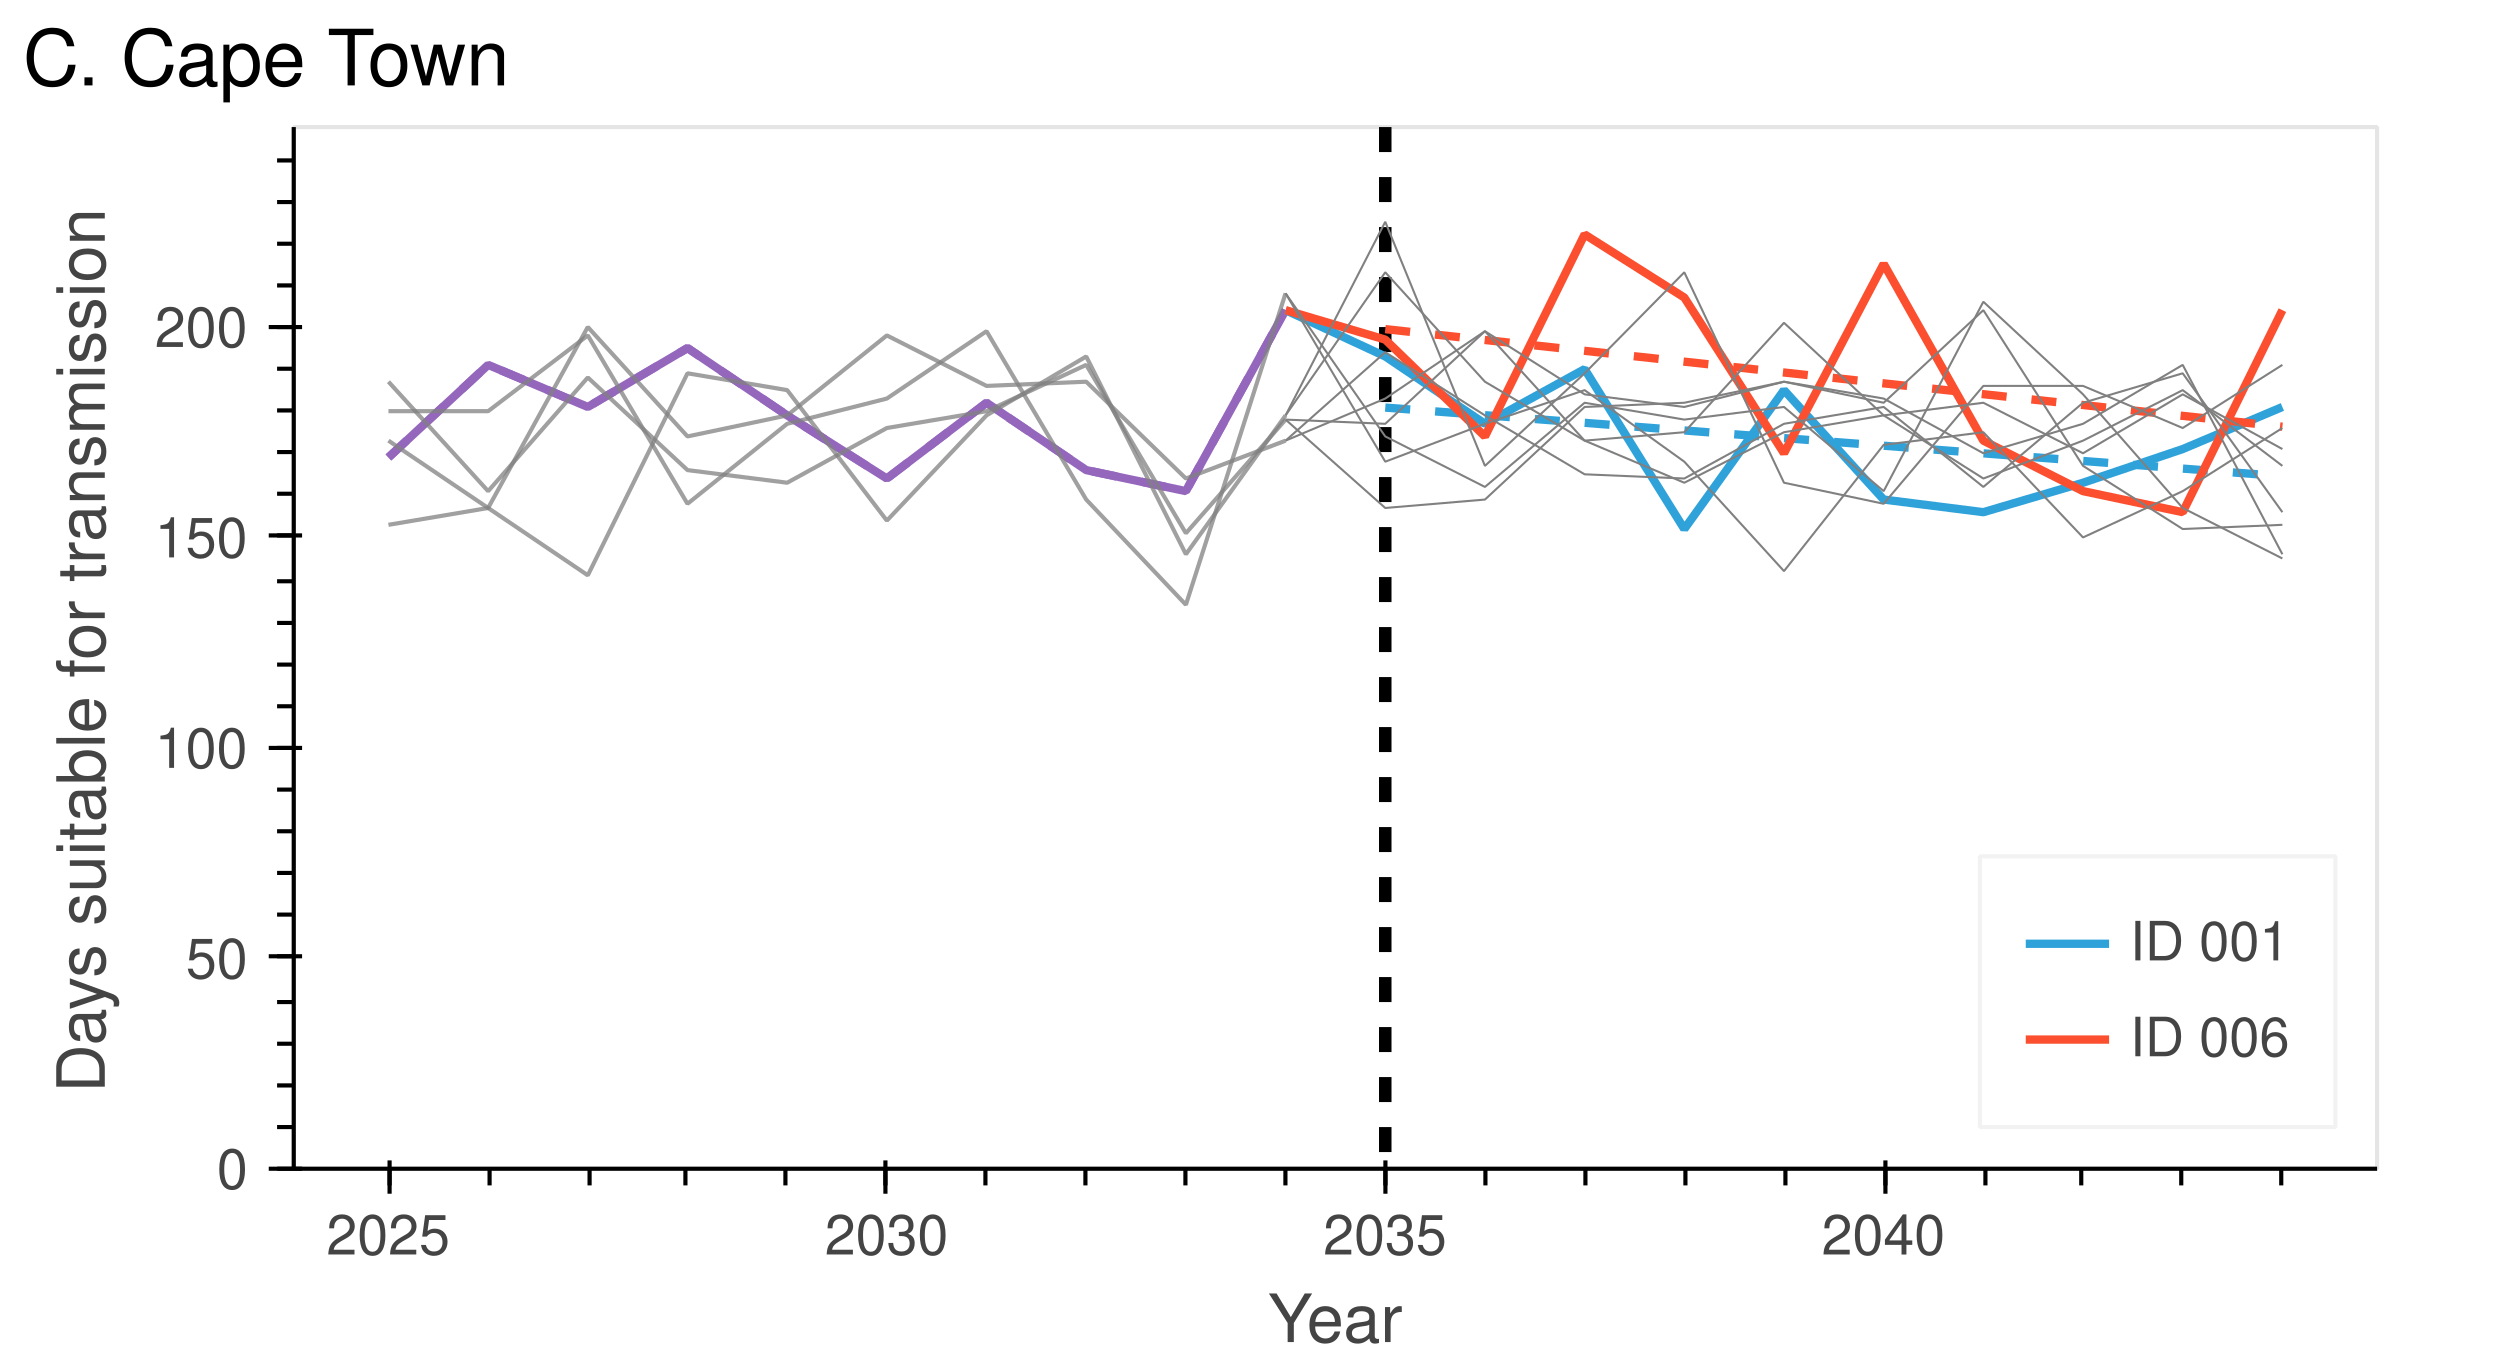
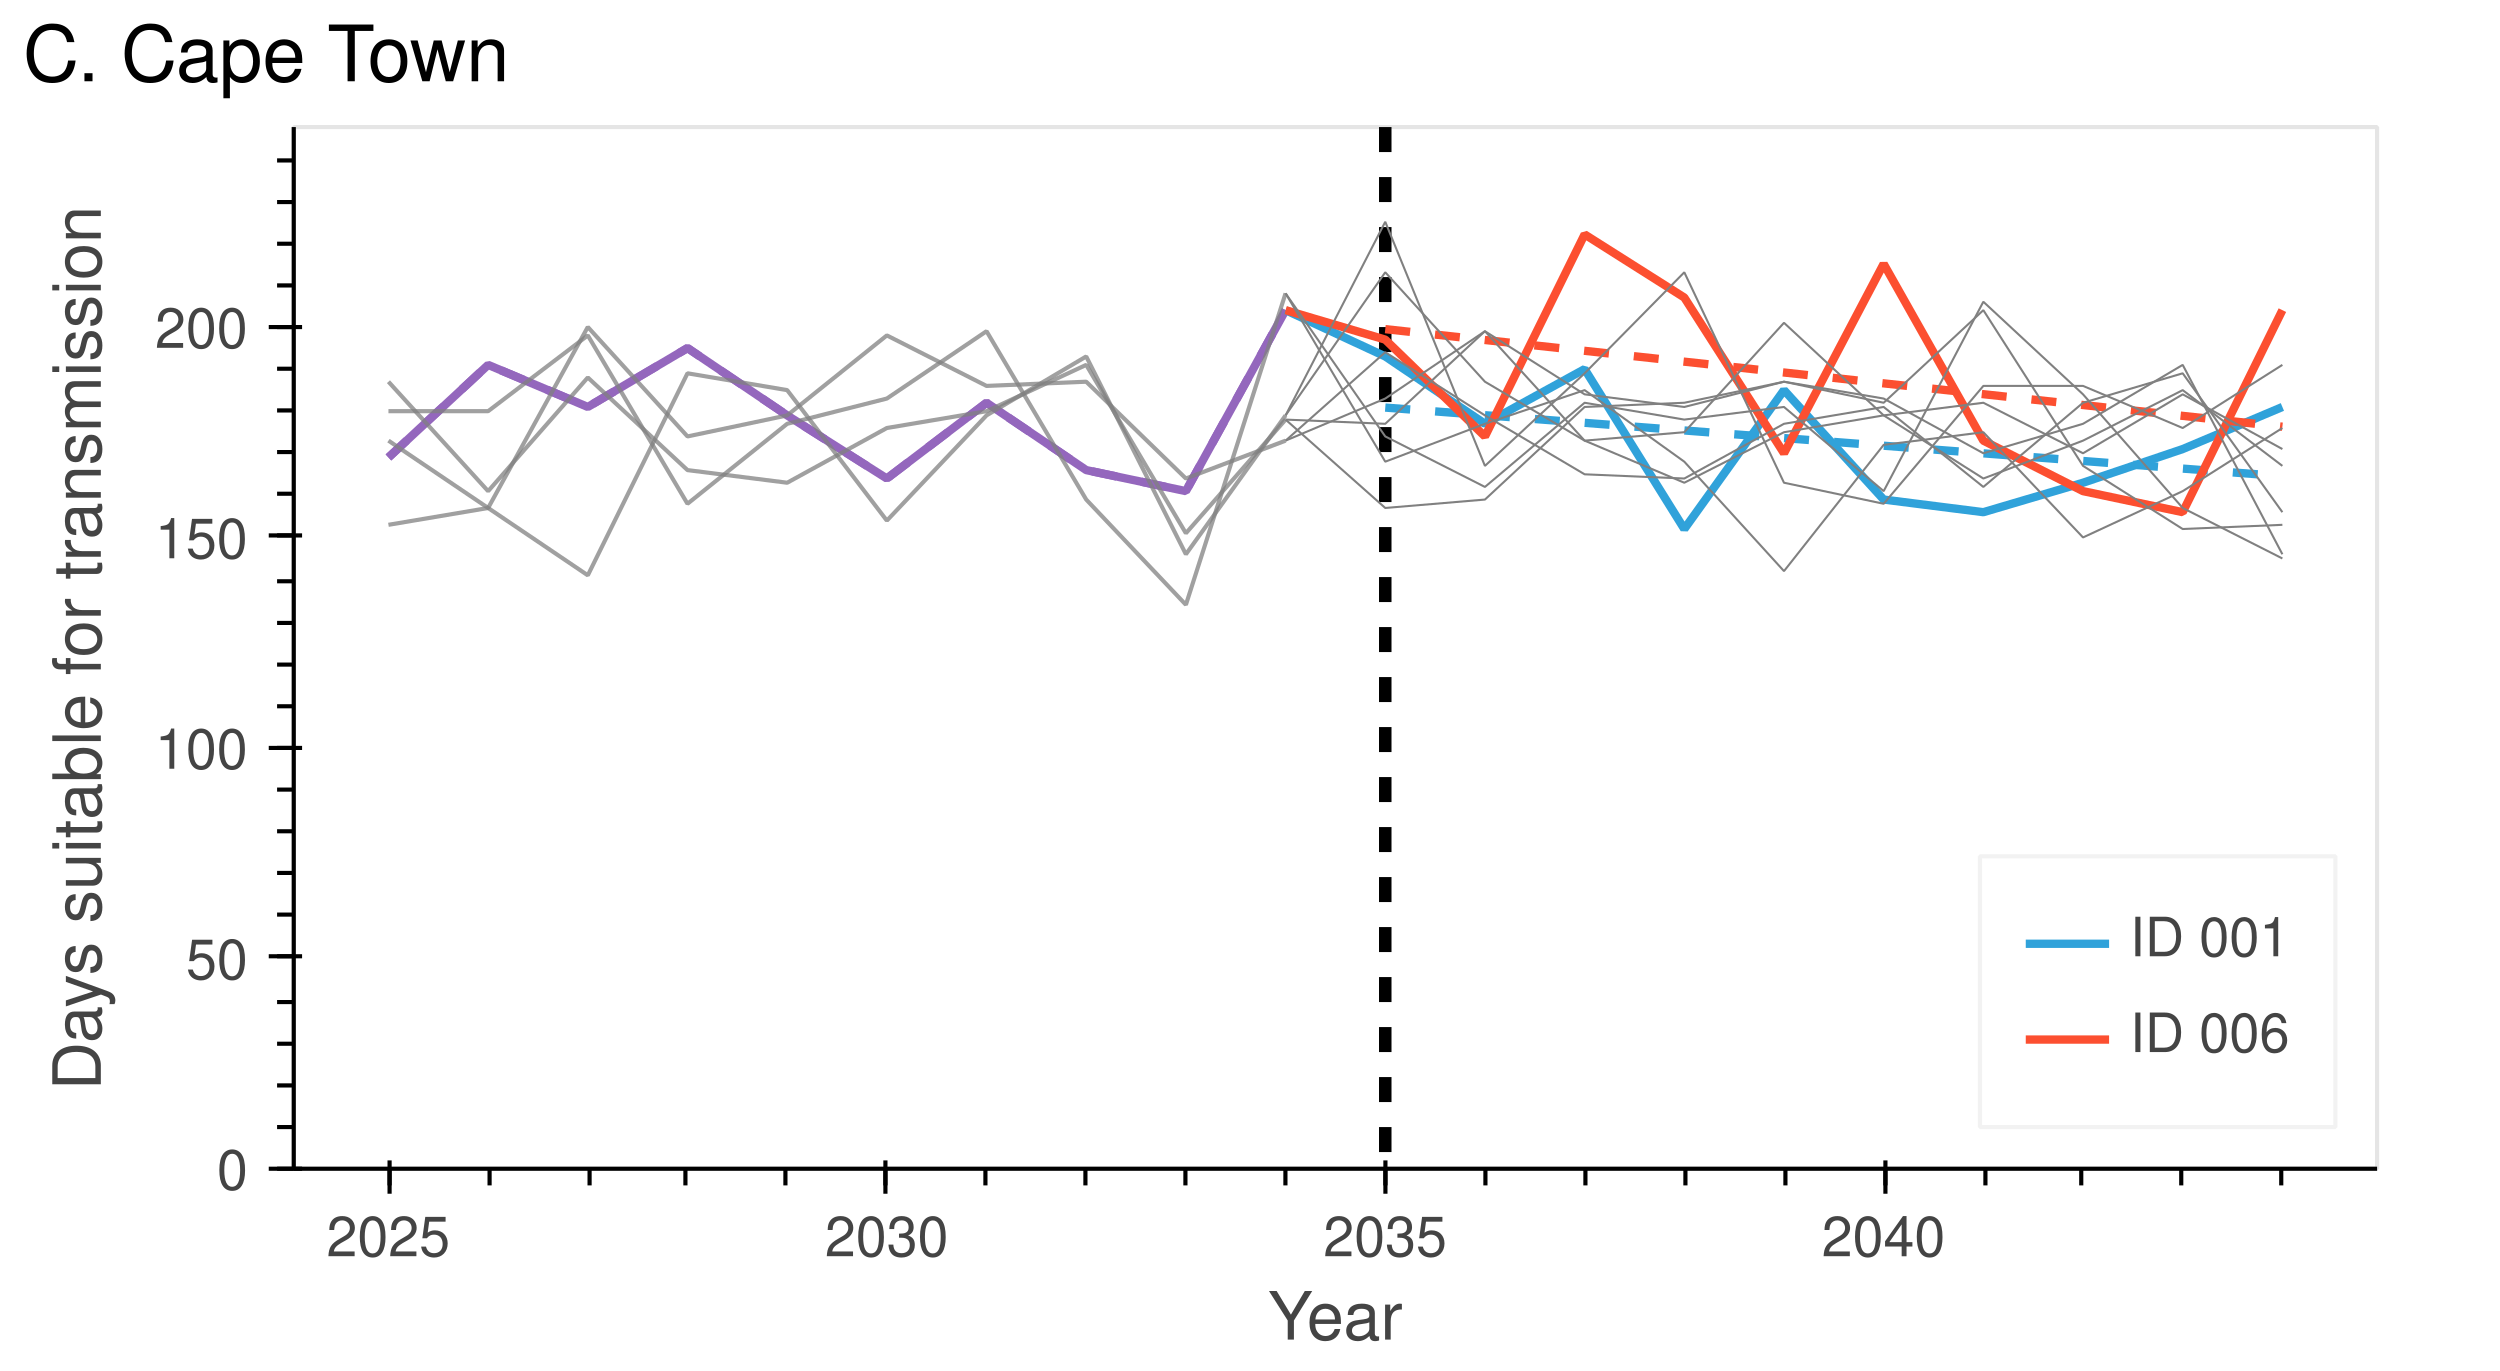
<svg xmlns="http://www.w3.org/2000/svg" version="1.1" width="600" height="329">
  <defs>
-     <clipPath id="gAxUugfsKsVb">
+     <clipPath id="QpvUyqtbtyEk">
      <path fill="none" stroke="none" d="M 70.5 30.5 L 570.5 30.5 L 570.5 280.5 L 70.5 280.5 L 70.5 30.5 Z" />
    </clipPath>
-     <clipPath id="ngaaPDFFcLLJ">
+     <clipPath id="wRgXGTnSdQfU">
      <path fill="none" stroke="none" d="M 70.5 30.5 L 570.5 30.5 L 570.5 280.5 L 70.5 280.5 L 70.5 30.5 Z" />
    </clipPath>
-     <clipPath id="USSZBquXvSoX">
+     <clipPath id="AduXidoHCCOA">
      <path fill="none" stroke="none" d="M 70.5 30.5 L 570.5 30.5 L 570.5 280.5 L 70.5 280.5 L 70.5 30.5 Z" />
    </clipPath>
-     <clipPath id="XOqohSZnnsFh">
+     <clipPath id="rPCnhgRJFAwn">
      <path fill="none" stroke="none" d="M 70.5 30.5 L 570.5 30.5 L 570.5 280.5 L 70.5 280.5 L 70.5 30.5 Z" />
    </clipPath>
-     <clipPath id="udyZofnRSINi">
+     <clipPath id="cHmBlhliIFFg">
      <path fill="none" stroke="none" d="M 70.5 30.5 L 570.5 30.5 L 570.5 280.5 L 70.5 280.5 L 70.5 30.5 Z" />
    </clipPath>
-     <clipPath id="ZigqoQPvHnGE">
+     <clipPath id="JAwksBNdhduq">
      <path fill="none" stroke="none" d="M 70.5 30.5 L 570.5 30.5 L 570.5 280.5 L 70.5 280.5 L 70.5 30.5 Z" />
    </clipPath>
-     <clipPath id="gCqTIkCzJucH">
+     <clipPath id="iEzEoIrNdIbt">
      <path fill="none" stroke="none" d="M 70.5 30.5 L 570.5 30.5 L 570.5 280.5 L 70.5 280.5 L 70.5 30.5 Z" />
    </clipPath>
-     <clipPath id="mOTBtJtICrKr">
+     <clipPath id="tiHMApadlZOl">
      <path fill="none" stroke="none" d="M 70.5 30.5 L 570.5 30.5 L 570.5 280.5 L 70.5 280.5 L 70.5 30.5 Z" />
    </clipPath>
-     <clipPath id="GJCLxWPWuxdn">
+     <clipPath id="FlEqTmNCkxkF">
      <path fill="none" stroke="none" d="M 70.5 30.5 L 570.5 30.5 L 570.5 280.5 L 70.5 280.5 L 70.5 30.5 Z" />
    </clipPath>
-     <clipPath id="QnMTCQDVvkJq">
+     <clipPath id="GrssTMpoxJyM">
      <path fill="none" stroke="none" d="M 70.5 30.5 L 570.5 30.5 L 570.5 280.5 L 70.5 280.5 L 70.5 30.5 Z" />
    </clipPath>
-     <clipPath id="vWxrIzJWrdKN">
+     <clipPath id="DLnCRdcdHMwe">
      <path fill="none" stroke="none" d="M 70.5 30.5 L 570.5 30.5 L 570.5 280.5 L 70.5 280.5 L 70.5 30.5 Z" />
    </clipPath>
-     <clipPath id="WNdcDFegvGCu">
+     <clipPath id="RpQzTcZqWcoT">
      <path fill="none" stroke="none" d="M 70.5 30.5 L 570.5 30.5 L 570.5 280.5 L 70.5 280.5 L 70.5 30.5 Z" />
    </clipPath>
-     <clipPath id="FwGTRPnZnBie">
+     <clipPath id="qfysVoMWDoWT">
      <path fill="none" stroke="none" d="M 70.5 30.5 L 570.5 30.5 L 570.5 280.5 L 70.5 280.5 L 70.5 30.5 Z" />
    </clipPath>
-     <clipPath id="aRLpvtIGWEiM">
+     <clipPath id="akXZNdpFIzUr">
      <path fill="none" stroke="none" d="M 70.5 30.5 L 570.5 30.5 L 570.5 280.5 L 70.5 280.5 L 70.5 30.5 Z" />
    </clipPath>
-     <clipPath id="rVRfTSoqiTyX">
+     <clipPath id="OLTmIkUitNvW">
      <path fill="none" stroke="none" d="M 70.5 30.5 L 570.5 30.5 L 570.5 280.5 L 70.5 280.5 L 70.5 30.5 Z" />
    </clipPath>
-     <clipPath id="LKEmWTSkvpia">
+     <clipPath id="FzuoBpAWnBme">
      <path fill="none" stroke="none" d="M 70.5 30.5 L 570.5 30.5 L 570.5 280.5 L 70.5 280.5 L 70.5 30.5 Z" />
    </clipPath>
-     <clipPath id="iWtgreQgJFGO">
+     <clipPath id="TXgQOtcDSoVL">
      <path fill="none" stroke="none" d="M 70.5 30.5 L 570.5 30.5 L 570.5 280.5 L 70.5 280.5 L 70.5 30.5 Z" />
    </clipPath>
-     <clipPath id="vwmSInUWvmud">
+     <clipPath id="REJtmfmkCiQN">
      <path fill="none" stroke="none" d="M 70.5 30.5 L 570.5 30.5 L 570.5 280.5 L 70.5 280.5 L 70.5 30.5 Z" />
    </clipPath>
-     <clipPath id="kFCGyooGZgdO">
+     <clipPath id="NXGSpqTFbKlk">
      <path fill="none" stroke="none" d="M 70.5 30.5 L 570.5 30.5 L 570.5 280.5 L 70.5 280.5 L 70.5 30.5 Z" />
    </clipPath>
-     <clipPath id="uTRaxWLHzqPJ">
+     <clipPath id="XTKPKsMMMJzH">
      <path fill="none" stroke="none" d="M 70.5 30.5 L 570.5 30.5 L 570.5 280.5 L 70.5 280.5 L 70.5 30.5 Z" />
    </clipPath>
-     <clipPath id="eBxxplSbbcSp">
+     <clipPath id="yEuENJWREwlP">
      <path fill="none" stroke="none" d="M 70.5 30.5 L 570.5 30.5 L 570.5 280.5 L 70.5 280.5 L 70.5 30.5 Z" />
    </clipPath>
-     <clipPath id="wTdZoJNZqKWb">
+     <clipPath id="rPLvyhPluebm">
      <path fill="none" stroke="none" d="M 70.5 30.5 L 570.5 30.5 L 570.5 280.5 L 70.5 280.5 L 70.5 30.5 Z" />
    </clipPath>
-     <clipPath id="qkUKTXMGsEFp">
+     <clipPath id="WEJnwKTsNgSg">
      <path fill="none" stroke="none" d="M 70.5 30.5 L 570.5 30.5 L 570.5 280.5 L 70.5 280.5 L 70.5 30.5 Z" />
    </clipPath>
  </defs>
  <path fill="none" stroke="#e5e5e5" paint-order="fill" d="M 70.5 30.5 L 570.5 30.5 L 570.5 280.5 L 70.5 280.5 L 70.5 30.5 Z" stroke-linejoin="bevel" stroke-miterlimit="10" />
-   <path fill="none" stroke="black" paint-order="fill" d="M 332.462 30.5 L 332.462 280.5" stroke-linejoin="bevel" stroke-miterlimit="10" stroke-width="3" stroke-dasharray="6" clip-path="url(#USSZBquXvSoX)" />
-   <path fill="none" stroke="#9467bd" paint-order="fill" d="M 93.227 109.793 L 117.151 87.571 L 141.074 97.672 L 164.998 83.53 L 188.921 99.692 L 212.844 114.843 L 236.768 96.662 L 260.691 112.823 L 284.615 117.874 L 308.538 74.439" stroke-linejoin="bevel" stroke-miterlimit="10" stroke-width="2" clip-path="url(#XOqohSZnnsFh)" />
-   <path fill="none" stroke="#9467bd" paint-order="fill" d="M 93.227 109.793 L 117.151 87.571 L 141.074 97.672 L 164.998 83.53 L 188.921 99.692 L 212.844 114.843 L 236.768 96.662 L 260.691 112.823 L 284.615 117.874 L 308.538 74.439" stroke-linejoin="bevel" stroke-miterlimit="10" stroke-width="2" stroke-dasharray="6" clip-path="url(#udyZofnRSINi)" />
-   <path fill="none" stroke="#30a2da" paint-order="fill" d="M 308.538 74.439 L 332.462 85.551 L 356.385 101.712 L 380.309 88.581 L 404.232 126.965 L 428.156 93.631 L 452.079 119.894 L 476.002 122.924 L 499.926 115.854 L 523.849 107.773 L 547.773 97.672" stroke-linejoin="bevel" stroke-miterlimit="10" stroke-width="2" clip-path="url(#ZigqoQPvHnGE)" />
-   <path fill="none" stroke="#30a2da" paint-order="fill" d="M 332.462 97.819 L 356.385 99.649 L 380.309 101.479 L 404.232 103.31 L 428.156 105.14 L 452.079 106.971 L 476.002 108.801 L 499.926 110.632 L 523.849 112.462 L 547.773 114.292" stroke-linejoin="bevel" stroke-miterlimit="10" stroke-width="2" stroke-dasharray="6" clip-path="url(#gCqTIkCzJucH)" />
-   <path fill="none" stroke="#fc4f30" paint-order="fill" d="M 308.538 74.439 L 332.462 81.51 L 356.385 104.742 L 380.309 56.258 L 404.232 71.409 L 428.156 108.783 L 452.079 63.328 L 476.002 105.753 L 499.926 117.874 L 523.849 122.924 L 547.773 74.439" stroke-linejoin="bevel" stroke-miterlimit="10" stroke-width="2" clip-path="url(#mOTBtJtICrKr)" />
-   <path fill="none" stroke="#fc4f30" paint-order="fill" d="M 332.462 78.994 L 356.385 81.596 L 380.309 84.198 L 404.232 86.799 L 428.156 89.401 L 452.079 92.003 L 476.002 94.605 L 499.926 97.206 L 523.849 99.808 L 547.773 102.41" stroke-linejoin="bevel" stroke-miterlimit="10" stroke-width="2" stroke-dasharray="6" clip-path="url(#GJCLxWPWuxdn)" />
-   <path fill="none" stroke="rgb(128,128,128)" paint-order="fill" d="M 93.227 98.682 L 117.151 98.682 L 141.074 80.5 L 164.998 120.904 L 188.921 101.712 L 212.844 95.652 L 236.768 79.49 L 260.691 119.894 L 284.615 145.146 L 308.538 70.399" stroke-opacity="0.749" stroke-linejoin="bevel" stroke-miterlimit="10" clip-path="url(#QnMTCQDVvkJq)" />
-   <path fill="none" stroke="grey" paint-order="fill" d="M 308.538 70.399 L 332.462 110.803 L 356.385 101.712 L 380.309 93.631 L 404.232 110.803 L 428.156 137.066 L 452.079 106.763 L 476.002 103.732 L 499.926 128.985 L 523.849 117.874 L 547.773 102.722" stroke-linejoin="bevel" stroke-miterlimit="10" stroke-width="0.5" clip-path="url(#vWxrIzJWrdKN)" />
-   <path fill="none" stroke="grey" paint-order="fill" d="M 308.538 70.399 L 332.462 104.742 L 356.385 116.864 L 380.309 96.662 L 404.232 100.702 L 428.156 97.672 L 452.079 117.874 L 476.002 72.419 L 499.926 94.641 L 523.849 121.914 L 547.773 134.035" stroke-linejoin="bevel" stroke-miterlimit="10" stroke-width="0.5" clip-path="url(#WNdcDFegvGCu)" />
-   <path fill="none" stroke="rgb(128,128,128)" paint-order="fill" d="M 93.227 91.611 L 117.151 117.874 L 141.074 90.601 L 164.998 112.823 L 188.921 115.854 L 212.844 102.722 L 236.768 98.682 L 260.691 87.571 L 284.615 127.975 L 308.538 100.702" stroke-opacity="0.749" stroke-linejoin="bevel" stroke-miterlimit="10" clip-path="url(#FwGTRPnZnBie)" />
-   <path fill="none" stroke="grey" paint-order="fill" d="M 308.538 100.702 L 332.462 101.712 L 356.385 79.49 L 380.309 94.641 L 404.232 97.672 L 428.156 91.611 L 452.079 96.662 L 476.002 74.439 L 499.926 111.813 L 523.849 126.965 L 547.773 125.955" stroke-linejoin="bevel" stroke-miterlimit="10" stroke-width="0.5" clip-path="url(#aRLpvtIGWEiM)" />
-   <path fill="none" stroke="grey" paint-order="fill" d="M 308.538 100.702 L 332.462 121.914 L 356.385 119.894 L 380.309 97.672 L 404.232 96.662 L 428.156 91.611 L 452.079 95.652 L 476.002 108.783 L 499.926 101.712 L 523.849 87.571 L 547.773 133.025" stroke-linejoin="bevel" stroke-miterlimit="10" stroke-width="0.5" clip-path="url(#rVRfTSoqiTyX)" />
-   <path fill="none" stroke="rgb(128,128,128)" paint-order="fill" d="M 93.227 125.955 L 117.151 121.914 L 141.074 78.48 L 164.998 104.742 L 188.921 99.692 L 212.844 80.5 L 236.768 92.621 L 260.691 91.611 L 284.615 114.843 L 308.538 105.753" stroke-opacity="0.749" stroke-linejoin="bevel" stroke-miterlimit="10" clip-path="url(#LKEmWTSkvpia)" />
-   <path fill="none" stroke="grey" paint-order="fill" d="M 308.538 105.753 L 332.462 84.54 L 356.385 99.692 L 380.309 113.833 L 404.232 114.843 L 428.156 101.712 L 452.079 97.672 L 476.002 116.864 L 499.926 96.662 L 523.849 89.591 L 547.773 122.924" stroke-linejoin="bevel" stroke-miterlimit="10" stroke-width="0.5" clip-path="url(#iWtgreQgJFGO)" />
-   <path fill="none" stroke="grey" paint-order="fill" d="M 308.538 105.753 L 332.462 95.652 L 356.385 79.49 L 380.309 105.753 L 404.232 115.854 L 428.156 103.732 L 452.079 99.692 L 476.002 96.662 L 499.926 108.783 L 523.849 94.641 L 547.773 107.773" stroke-linejoin="bevel" stroke-miterlimit="10" stroke-width="0.5" clip-path="url(#vwmSInUWvmud)" />
-   <path fill="none" stroke="rgb(128,128,128)" paint-order="fill" d="M 93.227 105.753 L 117.151 121.914 L 141.074 138.076 L 164.998 89.591 L 188.921 93.631 L 212.844 124.944 L 236.768 99.692 L 260.691 85.551 L 284.615 133.025 L 308.538 99.692" stroke-opacity="0.749" stroke-linejoin="bevel" stroke-miterlimit="10" clip-path="url(#kFCGyooGZgdO)" />
-   <path fill="none" stroke="grey" paint-order="fill" d="M 308.538 99.692 L 332.462 53.227 L 356.385 111.813 L 380.309 89.591 L 404.232 65.348 L 428.156 115.854 L 452.079 120.904 L 476.002 92.621 L 499.926 92.621 L 523.849 102.722 L 547.773 87.571" stroke-linejoin="bevel" stroke-miterlimit="10" stroke-width="0.5" clip-path="url(#uTRaxWLHzqPJ)" />
-   <path fill="none" stroke="grey" paint-order="fill" d="M 308.538 99.692 L 332.462 65.348 L 356.385 91.611 L 380.309 105.753 L 404.232 103.732 L 428.156 77.47 L 452.079 99.692 L 476.002 114.843 L 499.926 105.753 L 523.849 93.631 L 547.773 111.813" stroke-linejoin="bevel" stroke-miterlimit="10" stroke-width="0.5" clip-path="url(#eBxxplSbbcSp)" />
+   <path fill="none" stroke="black" paint-order="fill" d="M 332.462 30.5 L 332.462 280.5" stroke-linejoin="bevel" stroke-miterlimit="10" stroke-width="3" stroke-dasharray="6" clip-path="url(#AduXidoHCCOA)" />
+   <path fill="none" stroke="#9467bd" paint-order="fill" d="M 93.227 109.793 L 117.151 87.571 L 141.074 97.672 L 164.998 83.53 L 188.921 99.692 L 212.844 114.843 L 236.768 96.662 L 260.691 112.823 L 284.615 117.874 L 308.538 74.439" stroke-linejoin="bevel" stroke-miterlimit="10" stroke-width="2" clip-path="url(#rPCnhgRJFAwn)" />
+   <path fill="none" stroke="#9467bd" paint-order="fill" d="M 93.227 109.793 L 117.151 87.571 L 141.074 97.672 L 164.998 83.53 L 188.921 99.692 L 212.844 114.843 L 236.768 96.662 L 260.691 112.823 L 284.615 117.874 L 308.538 74.439" stroke-linejoin="bevel" stroke-miterlimit="10" stroke-width="2" stroke-dasharray="6" clip-path="url(#cHmBlhliIFFg)" />
+   <path fill="none" stroke="#30a2da" paint-order="fill" d="M 308.538 74.439 L 332.462 85.551 L 356.385 101.712 L 380.309 88.581 L 404.232 126.965 L 428.156 93.631 L 452.079 119.894 L 476.002 122.924 L 499.926 115.854 L 523.849 107.773 L 547.773 97.672" stroke-linejoin="bevel" stroke-miterlimit="10" stroke-width="2" clip-path="url(#JAwksBNdhduq)" />
+   <path fill="none" stroke="#30a2da" paint-order="fill" d="M 332.462 97.819 L 356.385 99.649 L 380.309 101.479 L 404.232 103.31 L 428.156 105.14 L 452.079 106.971 L 476.002 108.801 L 499.926 110.632 L 523.849 112.462 L 547.773 114.292" stroke-linejoin="bevel" stroke-miterlimit="10" stroke-width="2" stroke-dasharray="6" clip-path="url(#iEzEoIrNdIbt)" />
+   <path fill="none" stroke="#fc4f30" paint-order="fill" d="M 308.538 74.439 L 332.462 81.51 L 356.385 104.742 L 380.309 56.258 L 404.232 71.409 L 428.156 108.783 L 452.079 63.328 L 476.002 105.753 L 499.926 117.874 L 523.849 122.924 L 547.773 74.439" stroke-linejoin="bevel" stroke-miterlimit="10" stroke-width="2" clip-path="url(#tiHMApadlZOl)" />
+   <path fill="none" stroke="#fc4f30" paint-order="fill" d="M 332.462 78.994 L 356.385 81.596 L 380.309 84.198 L 404.232 86.799 L 428.156 89.401 L 452.079 92.003 L 476.002 94.605 L 499.926 97.206 L 523.849 99.808 L 547.773 102.41" stroke-linejoin="bevel" stroke-miterlimit="10" stroke-width="2" stroke-dasharray="6" clip-path="url(#FlEqTmNCkxkF)" />
+   <path fill="none" stroke="rgb(128,128,128)" paint-order="fill" d="M 93.227 98.682 L 117.151 98.682 L 141.074 80.5 L 164.998 120.904 L 188.921 101.712 L 212.844 95.652 L 236.768 79.49 L 260.691 119.894 L 284.615 145.146 L 308.538 70.399" stroke-opacity="0.749" stroke-linejoin="bevel" stroke-miterlimit="10" clip-path="url(#GrssTMpoxJyM)" />
+   <path fill="none" stroke="grey" paint-order="fill" d="M 308.538 70.399 L 332.462 110.803 L 356.385 101.712 L 380.309 93.631 L 404.232 110.803 L 428.156 137.066 L 452.079 106.763 L 476.002 103.732 L 499.926 128.985 L 523.849 117.874 L 547.773 102.722" stroke-linejoin="bevel" stroke-miterlimit="10" stroke-width="0.5" clip-path="url(#DLnCRdcdHMwe)" />
+   <path fill="none" stroke="grey" paint-order="fill" d="M 308.538 70.399 L 332.462 104.742 L 356.385 116.864 L 380.309 96.662 L 404.232 100.702 L 428.156 97.672 L 452.079 117.874 L 476.002 72.419 L 499.926 94.641 L 523.849 121.914 L 547.773 134.035" stroke-linejoin="bevel" stroke-miterlimit="10" stroke-width="0.5" clip-path="url(#RpQzTcZqWcoT)" />
+   <path fill="none" stroke="rgb(128,128,128)" paint-order="fill" d="M 93.227 91.611 L 117.151 117.874 L 141.074 90.601 L 164.998 112.823 L 188.921 115.854 L 212.844 102.722 L 236.768 98.682 L 260.691 87.571 L 284.615 127.975 L 308.538 100.702" stroke-opacity="0.749" stroke-linejoin="bevel" stroke-miterlimit="10" clip-path="url(#qfysVoMWDoWT)" />
+   <path fill="none" stroke="grey" paint-order="fill" d="M 308.538 100.702 L 332.462 101.712 L 356.385 79.49 L 380.309 94.641 L 404.232 97.672 L 428.156 91.611 L 452.079 96.662 L 476.002 74.439 L 499.926 111.813 L 523.849 126.965 L 547.773 125.955" stroke-linejoin="bevel" stroke-miterlimit="10" stroke-width="0.5" clip-path="url(#akXZNdpFIzUr)" />
+   <path fill="none" stroke="grey" paint-order="fill" d="M 308.538 100.702 L 332.462 121.914 L 356.385 119.894 L 380.309 97.672 L 404.232 96.662 L 428.156 91.611 L 452.079 95.652 L 476.002 108.783 L 499.926 101.712 L 523.849 87.571 L 547.773 133.025" stroke-linejoin="bevel" stroke-miterlimit="10" stroke-width="0.5" clip-path="url(#OLTmIkUitNvW)" />
+   <path fill="none" stroke="rgb(128,128,128)" paint-order="fill" d="M 93.227 125.955 L 117.151 121.914 L 141.074 78.48 L 164.998 104.742 L 188.921 99.692 L 212.844 80.5 L 236.768 92.621 L 260.691 91.611 L 284.615 114.843 L 308.538 105.753" stroke-opacity="0.749" stroke-linejoin="bevel" stroke-miterlimit="10" clip-path="url(#FzuoBpAWnBme)" />
+   <path fill="none" stroke="grey" paint-order="fill" d="M 308.538 105.753 L 332.462 84.54 L 356.385 99.692 L 380.309 113.833 L 404.232 114.843 L 428.156 101.712 L 452.079 97.672 L 476.002 116.864 L 499.926 96.662 L 523.849 89.591 L 547.773 122.924" stroke-linejoin="bevel" stroke-miterlimit="10" stroke-width="0.5" clip-path="url(#TXgQOtcDSoVL)" />
+   <path fill="none" stroke="grey" paint-order="fill" d="M 308.538 105.753 L 332.462 95.652 L 356.385 79.49 L 380.309 105.753 L 404.232 115.854 L 428.156 103.732 L 452.079 99.692 L 476.002 96.662 L 499.926 108.783 L 523.849 94.641 L 547.773 107.773" stroke-linejoin="bevel" stroke-miterlimit="10" stroke-width="0.5" clip-path="url(#REJtmfmkCiQN)" />
+   <path fill="none" stroke="rgb(128,128,128)" paint-order="fill" d="M 93.227 105.753 L 117.151 121.914 L 141.074 138.076 L 164.998 89.591 L 188.921 93.631 L 212.844 124.944 L 236.768 99.692 L 260.691 85.551 L 284.615 133.025 L 308.538 99.692" stroke-opacity="0.749" stroke-linejoin="bevel" stroke-miterlimit="10" clip-path="url(#NXGSpqTFbKlk)" />
+   <path fill="none" stroke="grey" paint-order="fill" d="M 308.538 99.692 L 332.462 53.227 L 356.385 111.813 L 380.309 89.591 L 404.232 65.348 L 428.156 115.854 L 452.079 120.904 L 476.002 92.621 L 499.926 92.621 L 523.849 102.722 L 547.773 87.571" stroke-linejoin="bevel" stroke-miterlimit="10" stroke-width="0.5" clip-path="url(#XTKPKsMMMJzH)" />
+   <path fill="none" stroke="grey" paint-order="fill" d="M 308.538 99.692 L 332.462 65.348 L 356.385 91.611 L 380.309 105.753 L 404.232 103.732 L 428.156 77.47 L 452.079 99.692 L 476.002 114.843 L 499.926 105.753 L 523.849 93.631 L 547.773 111.813" stroke-linejoin="bevel" stroke-miterlimit="10" stroke-width="0.5" clip-path="url(#yEuENJWREwlP)" />
  <path fill="none" stroke="black" paint-order="fill" d="M 70.5 280.5 L 570.5 280.5" stroke-linejoin="bevel" stroke-miterlimit="10" />
  <path fill="none" stroke="black" paint-order="fill" d="M 93.5 286.5 L 93.5 278.5 M 212.5 286.5 L 212.5 278.5 M 332.5 286.5 L 332.5 278.5 M 452.5 286.5 L 452.5 278.5" stroke-linejoin="bevel" stroke-miterlimit="10" />
  <path fill="none" stroke="black" paint-order="fill" d="M 93.5 284.5 L 93.5 280.5 M 117.5 284.5 L 117.5 280.5 M 141.5 284.5 L 141.5 280.5 M 164.5 284.5 L 164.5 280.5 M 188.5 284.5 L 188.5 280.5 M 212.5 284.5 L 212.5 280.5 M 236.5 284.5 L 236.5 280.5 M 260.5 284.5 L 260.5 280.5 M 284.5 284.5 L 284.5 280.5 M 308.5 284.5 L 308.5 280.5 M 332.5 284.5 L 332.5 280.5 M 356.5 284.5 L 356.5 280.5 M 380.5 284.5 L 380.5 280.5 M 404.5 284.5 L 404.5 280.5 M 428.5 284.5 L 428.5 280.5 M 452.5 284.5 L 452.5 280.5 M 476.5 284.5 L 476.5 280.5 M 499.5 284.5 L 499.5 280.5 M 523.5 284.5 L 523.5 280.5 M 547.5 284.5 L 547.5 280.5" stroke-linejoin="bevel" stroke-miterlimit="10" />
-   <text fill="#444444" stroke="none" font-family="helvetica" font-size="10pt" font-style="normal" font-weight="normal" text-decoration="normal" x="77.827" y="300.594" text-anchor="start" dominant-baseline="alphabetic" transform="matrix(1, 0, 0, 1, 0.5, 0.5)">2025</text>
-   <text fill="none" stroke="rgb(0,0,0)" font-family="helvetica" font-size="10pt" font-style="normal" font-weight="normal" text-decoration="normal" x="77.827" y="300.594" text-anchor="start" dominant-baseline="alphabetic" transform="matrix(1, 0, 0, 1, 0.5, 0.5)" stroke-opacity="0" stroke-linejoin="bevel" stroke-miterlimit="10">2025</text>
-   <text fill="#444444" stroke="none" font-family="helvetica" font-size="10pt" font-style="normal" font-weight="normal" text-decoration="normal" x="197.444" y="300.594" text-anchor="start" dominant-baseline="alphabetic" transform="matrix(1, 0, 0, 1, 0.5, 0.5)">2030</text>
-   <text fill="none" stroke="rgb(0,0,0)" font-family="helvetica" font-size="10pt" font-style="normal" font-weight="normal" text-decoration="normal" x="197.444" y="300.594" text-anchor="start" dominant-baseline="alphabetic" transform="matrix(1, 0, 0, 1, 0.5, 0.5)" stroke-opacity="0" stroke-linejoin="bevel" stroke-miterlimit="10">2030</text>
-   <text fill="#444444" stroke="none" font-family="helvetica" font-size="10pt" font-style="normal" font-weight="normal" text-decoration="normal" x="317.062" y="300.594" text-anchor="start" dominant-baseline="alphabetic" transform="matrix(1, 0, 0, 1, 0.5, 0.5)">2035</text>
-   <text fill="none" stroke="rgb(0,0,0)" font-family="helvetica" font-size="10pt" font-style="normal" font-weight="normal" text-decoration="normal" x="317.062" y="300.594" text-anchor="start" dominant-baseline="alphabetic" transform="matrix(1, 0, 0, 1, 0.5, 0.5)" stroke-opacity="0" stroke-linejoin="bevel" stroke-miterlimit="10">2035</text>
-   <text fill="#444444" stroke="none" font-family="helvetica" font-size="10pt" font-style="normal" font-weight="normal" text-decoration="normal" x="436.679" y="300.594" text-anchor="start" dominant-baseline="alphabetic" transform="matrix(1, 0, 0, 1, 0.5, 0.5)">2040</text>
-   <text fill="none" stroke="rgb(0,0,0)" font-family="helvetica" font-size="10pt" font-style="normal" font-weight="normal" text-decoration="normal" x="436.679" y="300.594" text-anchor="start" dominant-baseline="alphabetic" transform="matrix(1, 0, 0, 1, 0.5, 0.5)" stroke-opacity="0" stroke-linejoin="bevel" stroke-miterlimit="10">2040</text>
-   <text fill="#444444" stroke="none" font-family="helvetica" font-size="12pt" font-style="normal" font-weight="normal" text-decoration="normal" x="303.833" y="321.594" text-anchor="start" dominant-baseline="alphabetic" transform="matrix(1, 0, 0, 1, 0.5, 0.5)">Year</text>
-   <text fill="none" stroke="rgb(0,0,0)" font-family="helvetica" font-size="12pt" font-style="normal" font-weight="normal" text-decoration="normal" x="303.833" y="321.594" text-anchor="start" dominant-baseline="alphabetic" transform="matrix(1, 0, 0, 1, 0.5, 0.5)" stroke-opacity="0" stroke-linejoin="bevel" stroke-miterlimit="10">Year</text>
+   <text fill="#444444" stroke="none" font-family="helvetica" font-size="10pt" font-style="normal" font-weight="normal" text-decoration="normal" x="77.861" y="301" text-anchor="start" dominant-baseline="alphabetic" transform="matrix(1, 0, 0, 1, 0.5, 0.5)">2025</text>
+   <text fill="none" stroke="rgb(0,0,0)" font-family="helvetica" font-size="10pt" font-style="normal" font-weight="normal" text-decoration="normal" x="77.861" y="301" text-anchor="start" dominant-baseline="alphabetic" transform="matrix(1, 0, 0, 1, 0.5, 0.5)" stroke-opacity="0" stroke-linejoin="bevel" stroke-miterlimit="10">2025</text>
+   <text fill="#444444" stroke="none" font-family="helvetica" font-size="10pt" font-style="normal" font-weight="normal" text-decoration="normal" x="197.478" y="301" text-anchor="start" dominant-baseline="alphabetic" transform="matrix(1, 0, 0, 1, 0.5, 0.5)">2030</text>
+   <text fill="none" stroke="rgb(0,0,0)" font-family="helvetica" font-size="10pt" font-style="normal" font-weight="normal" text-decoration="normal" x="197.478" y="301" text-anchor="start" dominant-baseline="alphabetic" transform="matrix(1, 0, 0, 1, 0.5, 0.5)" stroke-opacity="0" stroke-linejoin="bevel" stroke-miterlimit="10">2030</text>
+   <text fill="#444444" stroke="none" font-family="helvetica" font-size="10pt" font-style="normal" font-weight="normal" text-decoration="normal" x="317.095" y="301" text-anchor="start" dominant-baseline="alphabetic" transform="matrix(1, 0, 0, 1, 0.5, 0.5)">2035</text>
+   <text fill="none" stroke="rgb(0,0,0)" font-family="helvetica" font-size="10pt" font-style="normal" font-weight="normal" text-decoration="normal" x="317.095" y="301" text-anchor="start" dominant-baseline="alphabetic" transform="matrix(1, 0, 0, 1, 0.5, 0.5)" stroke-opacity="0" stroke-linejoin="bevel" stroke-miterlimit="10">2035</text>
+   <text fill="#444444" stroke="none" font-family="helvetica" font-size="10pt" font-style="normal" font-weight="normal" text-decoration="normal" x="436.712" y="301" text-anchor="start" dominant-baseline="alphabetic" transform="matrix(1, 0, 0, 1, 0.5, 0.5)">2040</text>
+   <text fill="none" stroke="rgb(0,0,0)" font-family="helvetica" font-size="10pt" font-style="normal" font-weight="normal" text-decoration="normal" x="436.712" y="301" text-anchor="start" dominant-baseline="alphabetic" transform="matrix(1, 0, 0, 1, 0.5, 0.5)" stroke-opacity="0" stroke-linejoin="bevel" stroke-miterlimit="10">2040</text>
+   <text fill="#444444" stroke="none" font-family="helvetica" font-size="12pt" font-style="normal" font-weight="normal" text-decoration="normal" x="303.85" y="321" text-anchor="start" dominant-baseline="alphabetic" transform="matrix(1, 0, 0, 1, 0.5, 0.5)">Year</text>
+   <text fill="none" stroke="rgb(0,0,0)" font-family="helvetica" font-size="12pt" font-style="normal" font-weight="normal" text-decoration="normal" x="303.85" y="321" text-anchor="start" dominant-baseline="alphabetic" transform="matrix(1, 0, 0, 1, 0.5, 0.5)" stroke-opacity="0" stroke-linejoin="bevel" stroke-miterlimit="10">Year</text>
  <path fill="none" stroke="black" paint-order="fill" d="M 70.5 280.5 L 70.5 30.5" stroke-linejoin="bevel" stroke-miterlimit="10" />
  <path fill="none" stroke="black" paint-order="fill" d="M 64.5 280.5 L 72.5 280.5 M 64.5 229.5 L 72.5 229.5 M 64.5 179.5 L 72.5 179.5 M 64.5 128.5 L 72.5 128.5 M 64.5 78.5 L 72.5 78.5" stroke-linejoin="bevel" stroke-miterlimit="10" />
  <path fill="none" stroke="black" paint-order="fill" d="M 66.5 280.5 L 70.5 280.5 M 66.5 270.5 L 70.5 270.5 M 66.5 260.5 L 70.5 260.5 M 66.5 250.5 L 70.5 250.5 M 66.5 240.5 L 70.5 240.5 M 66.5 229.5 L 70.5 229.5 M 66.5 219.5 L 70.5 219.5 M 66.5 209.5 L 70.5 209.5 M 66.5 199.5 L 70.5 199.5 M 66.5 189.5 L 70.5 189.5 M 66.5 179.5 L 70.5 179.5 M 66.5 169.5 L 70.5 169.5 M 66.5 159.5 L 70.5 159.5 M 66.5 149.5 L 70.5 149.5 M 66.5 139.5 L 70.5 139.5 M 66.5 128.5 L 70.5 128.5 M 66.5 118.5 L 70.5 118.5 M 66.5 108.5 L 70.5 108.5 M 66.5 98.5 L 70.5 98.5 M 66.5 88.5 L 70.5 88.5 M 66.5 78.5 L 70.5 78.5 M 66.5 68.5 L 70.5 68.5 M 66.5 58.5 L 70.5 58.5 M 66.5 48.5 L 70.5 48.5 M 66.5 38.5 L 70.5 38.5" stroke-linejoin="bevel" stroke-miterlimit="10" />
-   <text fill="#444444" stroke="none" font-family="helvetica" font-size="10pt" font-style="normal" font-weight="normal" text-decoration="normal" x="51.55" y="284.797" text-anchor="start" dominant-baseline="alphabetic" transform="matrix(1, 0, 0, 1, 0.5, 0.5)">0</text>
-   <text fill="none" stroke="rgb(0,0,0)" font-family="helvetica" font-size="10pt" font-style="normal" font-weight="normal" text-decoration="normal" x="51.55" y="284.797" text-anchor="start" dominant-baseline="alphabetic" transform="matrix(1, 0, 0, 1, 0.5, 0.5)" stroke-opacity="0" stroke-linejoin="bevel" stroke-miterlimit="10">0</text>
-   <text fill="#444444" stroke="none" font-family="helvetica" font-size="10pt" font-style="normal" font-weight="normal" text-decoration="normal" x="44.1" y="234.292" text-anchor="start" dominant-baseline="alphabetic" transform="matrix(1, 0, 0, 1, 0.5, 0.5)">50</text>
-   <text fill="none" stroke="rgb(0,0,0)" font-family="helvetica" font-size="10pt" font-style="normal" font-weight="normal" text-decoration="normal" x="44.1" y="234.292" text-anchor="start" dominant-baseline="alphabetic" transform="matrix(1, 0, 0, 1, 0.5, 0.5)" stroke-opacity="0" stroke-linejoin="bevel" stroke-miterlimit="10">50</text>
-   <text fill="#444444" stroke="none" font-family="helvetica" font-size="10pt" font-style="normal" font-weight="normal" text-decoration="normal" x="36.65" y="183.787" text-anchor="start" dominant-baseline="alphabetic" transform="matrix(1, 0, 0, 1, 0.5, 0.5)">100</text>
-   <text fill="none" stroke="rgb(0,0,0)" font-family="helvetica" font-size="10pt" font-style="normal" font-weight="normal" text-decoration="normal" x="36.65" y="183.787" text-anchor="start" dominant-baseline="alphabetic" transform="matrix(1, 0, 0, 1, 0.5, 0.5)" stroke-opacity="0" stroke-linejoin="bevel" stroke-miterlimit="10">100</text>
-   <text fill="#444444" stroke="none" font-family="helvetica" font-size="10pt" font-style="normal" font-weight="normal" text-decoration="normal" x="36.65" y="133.282" text-anchor="start" dominant-baseline="alphabetic" transform="matrix(1, 0, 0, 1, 0.5, 0.5)">150</text>
-   <text fill="none" stroke="rgb(0,0,0)" font-family="helvetica" font-size="10pt" font-style="normal" font-weight="normal" text-decoration="normal" x="36.65" y="133.282" text-anchor="start" dominant-baseline="alphabetic" transform="matrix(1, 0, 0, 1, 0.5, 0.5)" stroke-opacity="0" stroke-linejoin="bevel" stroke-miterlimit="10">150</text>
-   <text fill="#444444" stroke="none" font-family="helvetica" font-size="10pt" font-style="normal" font-weight="normal" text-decoration="normal" x="36.65" y="82.777" text-anchor="start" dominant-baseline="alphabetic" transform="matrix(1, 0, 0, 1, 0.5, 0.5)">200</text>
-   <text fill="none" stroke="rgb(0,0,0)" font-family="helvetica" font-size="10pt" font-style="normal" font-weight="normal" text-decoration="normal" x="36.65" y="82.777" text-anchor="start" dominant-baseline="alphabetic" transform="matrix(1, 0, 0, 1, 0.5, 0.5)" stroke-opacity="0" stroke-linejoin="bevel" stroke-miterlimit="10">200</text>
-   <text fill="#444444" stroke="none" font-family="helvetica" font-size="12pt" font-style="normal" font-weight="normal" text-decoration="normal" x="-78.075" y="151" text-anchor="start" dominant-baseline="alphabetic" transform="matrix(6.123233995736766e-17, -1, 1, 6.123233995736766e-17, -125.85, 184.15)">Days suitable for transmission</text>
-   <text fill="none" stroke="rgb(0,0,0)" font-family="helvetica" font-size="12pt" font-style="normal" font-weight="normal" text-decoration="normal" x="-78.075" y="151" text-anchor="start" dominant-baseline="alphabetic" transform="matrix(6.123233995736766e-17, -1, 1, 6.123233995736766e-17, -125.85, 184.15)" stroke-opacity="0" stroke-linejoin="bevel" stroke-miterlimit="10">Days suitable for transmission</text>
-   <path fill="rgb(255,255,255)" stroke="rgb(229,229,229)" paint-order="fill" d="M 475.183 205.5 L 560.5 205.5 L 560.5 270.5 L 475.183 270.5 L 475.183 205.5 Z" fill-opacity="0.949" clip-path="url(#wTdZoJNZqKWb)" stroke-opacity="0.502" stroke-linejoin="bevel" stroke-miterlimit="10" />
-   <g clip-path="url(#wTdZoJNZqKWb)">
+   <text fill="#444444" stroke="none" font-family="helvetica" font-size="10pt" font-style="normal" font-weight="normal" text-decoration="normal" x="51.567" y="285" text-anchor="start" dominant-baseline="alphabetic" transform="matrix(1, 0, 0, 1, 0.5, 0.5)">0</text>
+   <text fill="none" stroke="rgb(0,0,0)" font-family="helvetica" font-size="10pt" font-style="normal" font-weight="normal" text-decoration="normal" x="51.567" y="285" text-anchor="start" dominant-baseline="alphabetic" transform="matrix(1, 0, 0, 1, 0.5, 0.5)" stroke-opacity="0" stroke-linejoin="bevel" stroke-miterlimit="10">0</text>
+   <text fill="#444444" stroke="none" font-family="helvetica" font-size="10pt" font-style="normal" font-weight="normal" text-decoration="normal" x="44.133" y="234.495" text-anchor="start" dominant-baseline="alphabetic" transform="matrix(1, 0, 0, 1, 0.5, 0.5)">50</text>
+   <text fill="none" stroke="rgb(0,0,0)" font-family="helvetica" font-size="10pt" font-style="normal" font-weight="normal" text-decoration="normal" x="44.133" y="234.495" text-anchor="start" dominant-baseline="alphabetic" transform="matrix(1, 0, 0, 1, 0.5, 0.5)" stroke-opacity="0" stroke-linejoin="bevel" stroke-miterlimit="10">50</text>
+   <text fill="#444444" stroke="none" font-family="helvetica" font-size="10pt" font-style="normal" font-weight="normal" text-decoration="normal" x="36.7" y="183.99" text-anchor="start" dominant-baseline="alphabetic" transform="matrix(1, 0, 0, 1, 0.5, 0.5)">100</text>
+   <text fill="none" stroke="rgb(0,0,0)" font-family="helvetica" font-size="10pt" font-style="normal" font-weight="normal" text-decoration="normal" x="36.7" y="183.99" text-anchor="start" dominant-baseline="alphabetic" transform="matrix(1, 0, 0, 1, 0.5, 0.5)" stroke-opacity="0" stroke-linejoin="bevel" stroke-miterlimit="10">100</text>
+   <text fill="#444444" stroke="none" font-family="helvetica" font-size="10pt" font-style="normal" font-weight="normal" text-decoration="normal" x="36.7" y="133.485" text-anchor="start" dominant-baseline="alphabetic" transform="matrix(1, 0, 0, 1, 0.5, 0.5)">150</text>
+   <text fill="none" stroke="rgb(0,0,0)" font-family="helvetica" font-size="10pt" font-style="normal" font-weight="normal" text-decoration="normal" x="36.7" y="133.485" text-anchor="start" dominant-baseline="alphabetic" transform="matrix(1, 0, 0, 1, 0.5, 0.5)" stroke-opacity="0" stroke-linejoin="bevel" stroke-miterlimit="10">150</text>
+   <text fill="#444444" stroke="none" font-family="helvetica" font-size="10pt" font-style="normal" font-weight="normal" text-decoration="normal" x="36.7" y="82.98" text-anchor="start" dominant-baseline="alphabetic" transform="matrix(1, 0, 0, 1, 0.5, 0.5)">200</text>
+   <text fill="none" stroke="rgb(0,0,0)" font-family="helvetica" font-size="10pt" font-style="normal" font-weight="normal" text-decoration="normal" x="36.7" y="82.98" text-anchor="start" dominant-baseline="alphabetic" transform="matrix(1, 0, 0, 1, 0.5, 0.5)" stroke-opacity="0" stroke-linejoin="bevel" stroke-miterlimit="10">200</text>
+   <text fill="#444444" stroke="none" font-family="helvetica" font-size="12pt" font-style="normal" font-weight="normal" text-decoration="normal" x="-77.442" y="150" text-anchor="start" dominant-baseline="alphabetic" transform="matrix(6.123233995736766e-17, -1, 1, 6.123233995736766e-17, -125.8, 184.2)">Days suitable for transmission</text>
+   <text fill="none" stroke="rgb(0,0,0)" font-family="helvetica" font-size="12pt" font-style="normal" font-weight="normal" text-decoration="normal" x="-77.442" y="150" text-anchor="start" dominant-baseline="alphabetic" transform="matrix(6.123233995736766e-17, -1, 1, 6.123233995736766e-17, -125.8, 184.2)" stroke-opacity="0" stroke-linejoin="bevel" stroke-miterlimit="10">Days suitable for transmission</text>
+   <path fill="rgb(255,255,255)" stroke="rgb(229,229,229)" paint-order="fill" d="M 475.183 205.5 L 560.5 205.5 L 560.5 270.5 L 475.183 270.5 L 475.183 205.5 Z" fill-opacity="0.949" clip-path="url(#rPLvyhPluebm)" stroke-opacity="0.502" stroke-linejoin="bevel" stroke-miterlimit="10" />
+   <g clip-path="url(#rPLvyhPluebm)">
    <g transform="matrix(1, 0, 0, 1, 485.6833, 216)">
      <path fill="none" stroke="#30a2da" paint-order="fill" d="M 0.5 10.5 L 20.5 10.5" stroke-linejoin="bevel" stroke-miterlimit="10" stroke-width="2" />
    </g>
  </g>
-   <g clip-path="url(#wTdZoJNZqKWb)">
-     <text fill="#444444" stroke="none" font-family="helvetica" font-size="13px" font-style="normal" font-weight="normal" text-decoration="normal" x="510.683" y="230" text-anchor="start" dominant-baseline="alphabetic" transform="matrix(1, 0, 0, 1, 0.5, 0.5)">ID 001</text>
+   <g clip-path="url(#rPLvyhPluebm)">
+     <text fill="#444444" stroke="none" font-family="helvetica" font-size="13px" font-style="normal" font-weight="normal" text-decoration="normal" x="510.683" y="229" text-anchor="start" dominant-baseline="alphabetic" transform="matrix(1, 0, 0, 1, 0.5, 0.5)">ID 001</text>
  </g>
-   <g clip-path="url(#wTdZoJNZqKWb)">
-     <text fill="none" stroke="rgb(0,0,0)" font-family="helvetica" font-size="13px" font-style="normal" font-weight="normal" text-decoration="normal" x="510.683" y="230" text-anchor="start" dominant-baseline="alphabetic" transform="matrix(1, 0, 0, 1, 0.5, 0.5)" stroke-opacity="0" stroke-linejoin="bevel" stroke-miterlimit="10">ID 001</text>
+   <g clip-path="url(#rPLvyhPluebm)">
+     <text fill="none" stroke="rgb(0,0,0)" font-family="helvetica" font-size="13px" font-style="normal" font-weight="normal" text-decoration="normal" x="510.683" y="229" text-anchor="start" dominant-baseline="alphabetic" transform="matrix(1, 0, 0, 1, 0.5, 0.5)" stroke-opacity="0" stroke-linejoin="bevel" stroke-miterlimit="10">ID 001</text>
  </g>
-   <g clip-path="url(#wTdZoJNZqKWb)">
+   <g clip-path="url(#rPLvyhPluebm)">
    <g transform="matrix(1, 0, 0, 1, 485.6833, 239)">
      <path fill="none" stroke="#fc4f30" paint-order="fill" d="M 0.5 10.5 L 20.5 10.5" stroke-linejoin="bevel" stroke-miterlimit="10" stroke-width="2" />
    </g>
  </g>
-   <g clip-path="url(#wTdZoJNZqKWb)">
-     <text fill="#444444" stroke="none" font-family="helvetica" font-size="13px" font-style="normal" font-weight="normal" text-decoration="normal" x="510.683" y="253" text-anchor="start" dominant-baseline="alphabetic" transform="matrix(1, 0, 0, 1, 0.5, 0.5)">ID 006</text>
+   <g clip-path="url(#rPLvyhPluebm)">
+     <text fill="#444444" stroke="none" font-family="helvetica" font-size="13px" font-style="normal" font-weight="normal" text-decoration="normal" x="510.683" y="252" text-anchor="start" dominant-baseline="alphabetic" transform="matrix(1, 0, 0, 1, 0.5, 0.5)">ID 006</text>
  </g>
-   <g clip-path="url(#wTdZoJNZqKWb)">
-     <text fill="none" stroke="rgb(0,0,0)" font-family="helvetica" font-size="13px" font-style="normal" font-weight="normal" text-decoration="normal" x="510.683" y="253" text-anchor="start" dominant-baseline="alphabetic" transform="matrix(1, 0, 0, 1, 0.5, 0.5)" stroke-opacity="0" stroke-linejoin="bevel" stroke-miterlimit="10">ID 006</text>
+   <g clip-path="url(#rPLvyhPluebm)">
+     <text fill="none" stroke="rgb(0,0,0)" font-family="helvetica" font-size="13px" font-style="normal" font-weight="normal" text-decoration="normal" x="510.683" y="252" text-anchor="start" dominant-baseline="alphabetic" transform="matrix(1, 0, 0, 1, 0.5, 0.5)" stroke-opacity="0" stroke-linejoin="bevel" stroke-miterlimit="10">ID 006</text>
  </g>
-   <text fill="black" stroke="none" font-family="helvetica" font-size="14pt" font-style="normal" font-weight="normal" text-decoration="normal" x="0" y="15" text-anchor="start" dominant-baseline="alphabetic" transform="matrix(1, 0, 0, 1, 5.5, 5.5)">C. Cape Town</text>
-   <text fill="none" stroke="rgb(0,0,0)" font-family="helvetica" font-size="14pt" font-style="normal" font-weight="normal" text-decoration="normal" x="0" y="15" text-anchor="start" dominant-baseline="alphabetic" transform="matrix(1, 0, 0, 1, 5.5, 5.5)" stroke-opacity="0" stroke-linejoin="bevel" stroke-miterlimit="10">C. Cape Town</text>
+   <text fill="black" stroke="none" font-family="helvetica" font-size="14pt" font-style="normal" font-weight="normal" text-decoration="normal" x="0" y="14" text-anchor="start" dominant-baseline="alphabetic" transform="matrix(1, 0, 0, 1, 5.5, 5.5)">C. Cape Town</text>
+   <text fill="none" stroke="rgb(0,0,0)" font-family="helvetica" font-size="14pt" font-style="normal" font-weight="normal" text-decoration="normal" x="0" y="14" text-anchor="start" dominant-baseline="alphabetic" transform="matrix(1, 0, 0, 1, 5.5, 5.5)" stroke-opacity="0" stroke-linejoin="bevel" stroke-miterlimit="10">C. Cape Town</text>
</svg>
